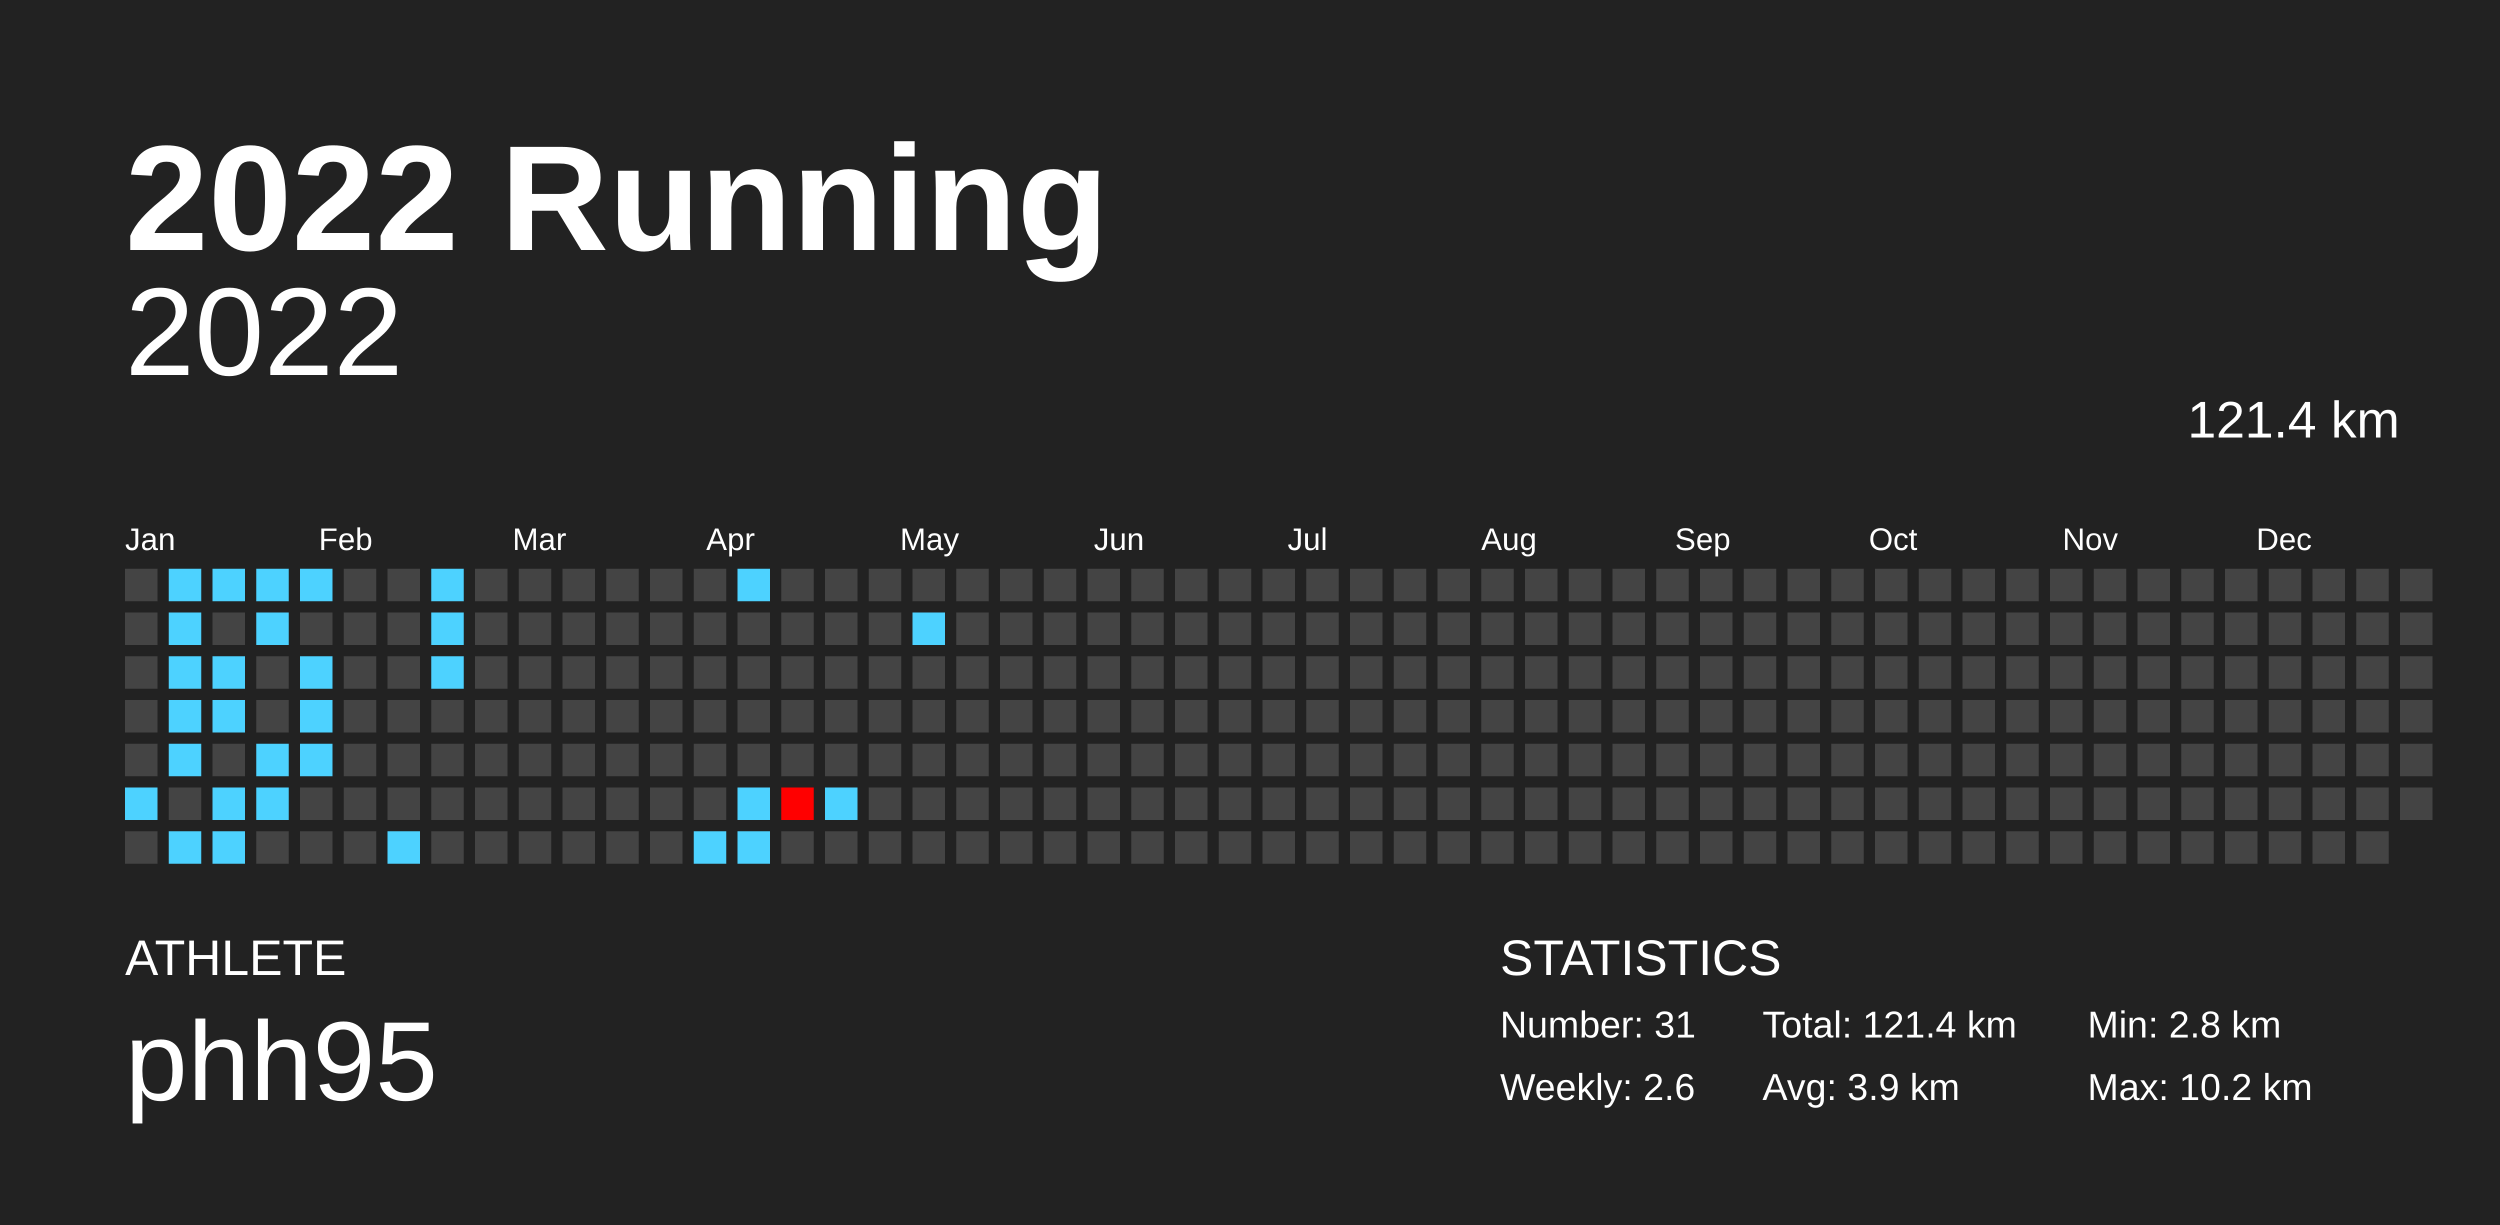
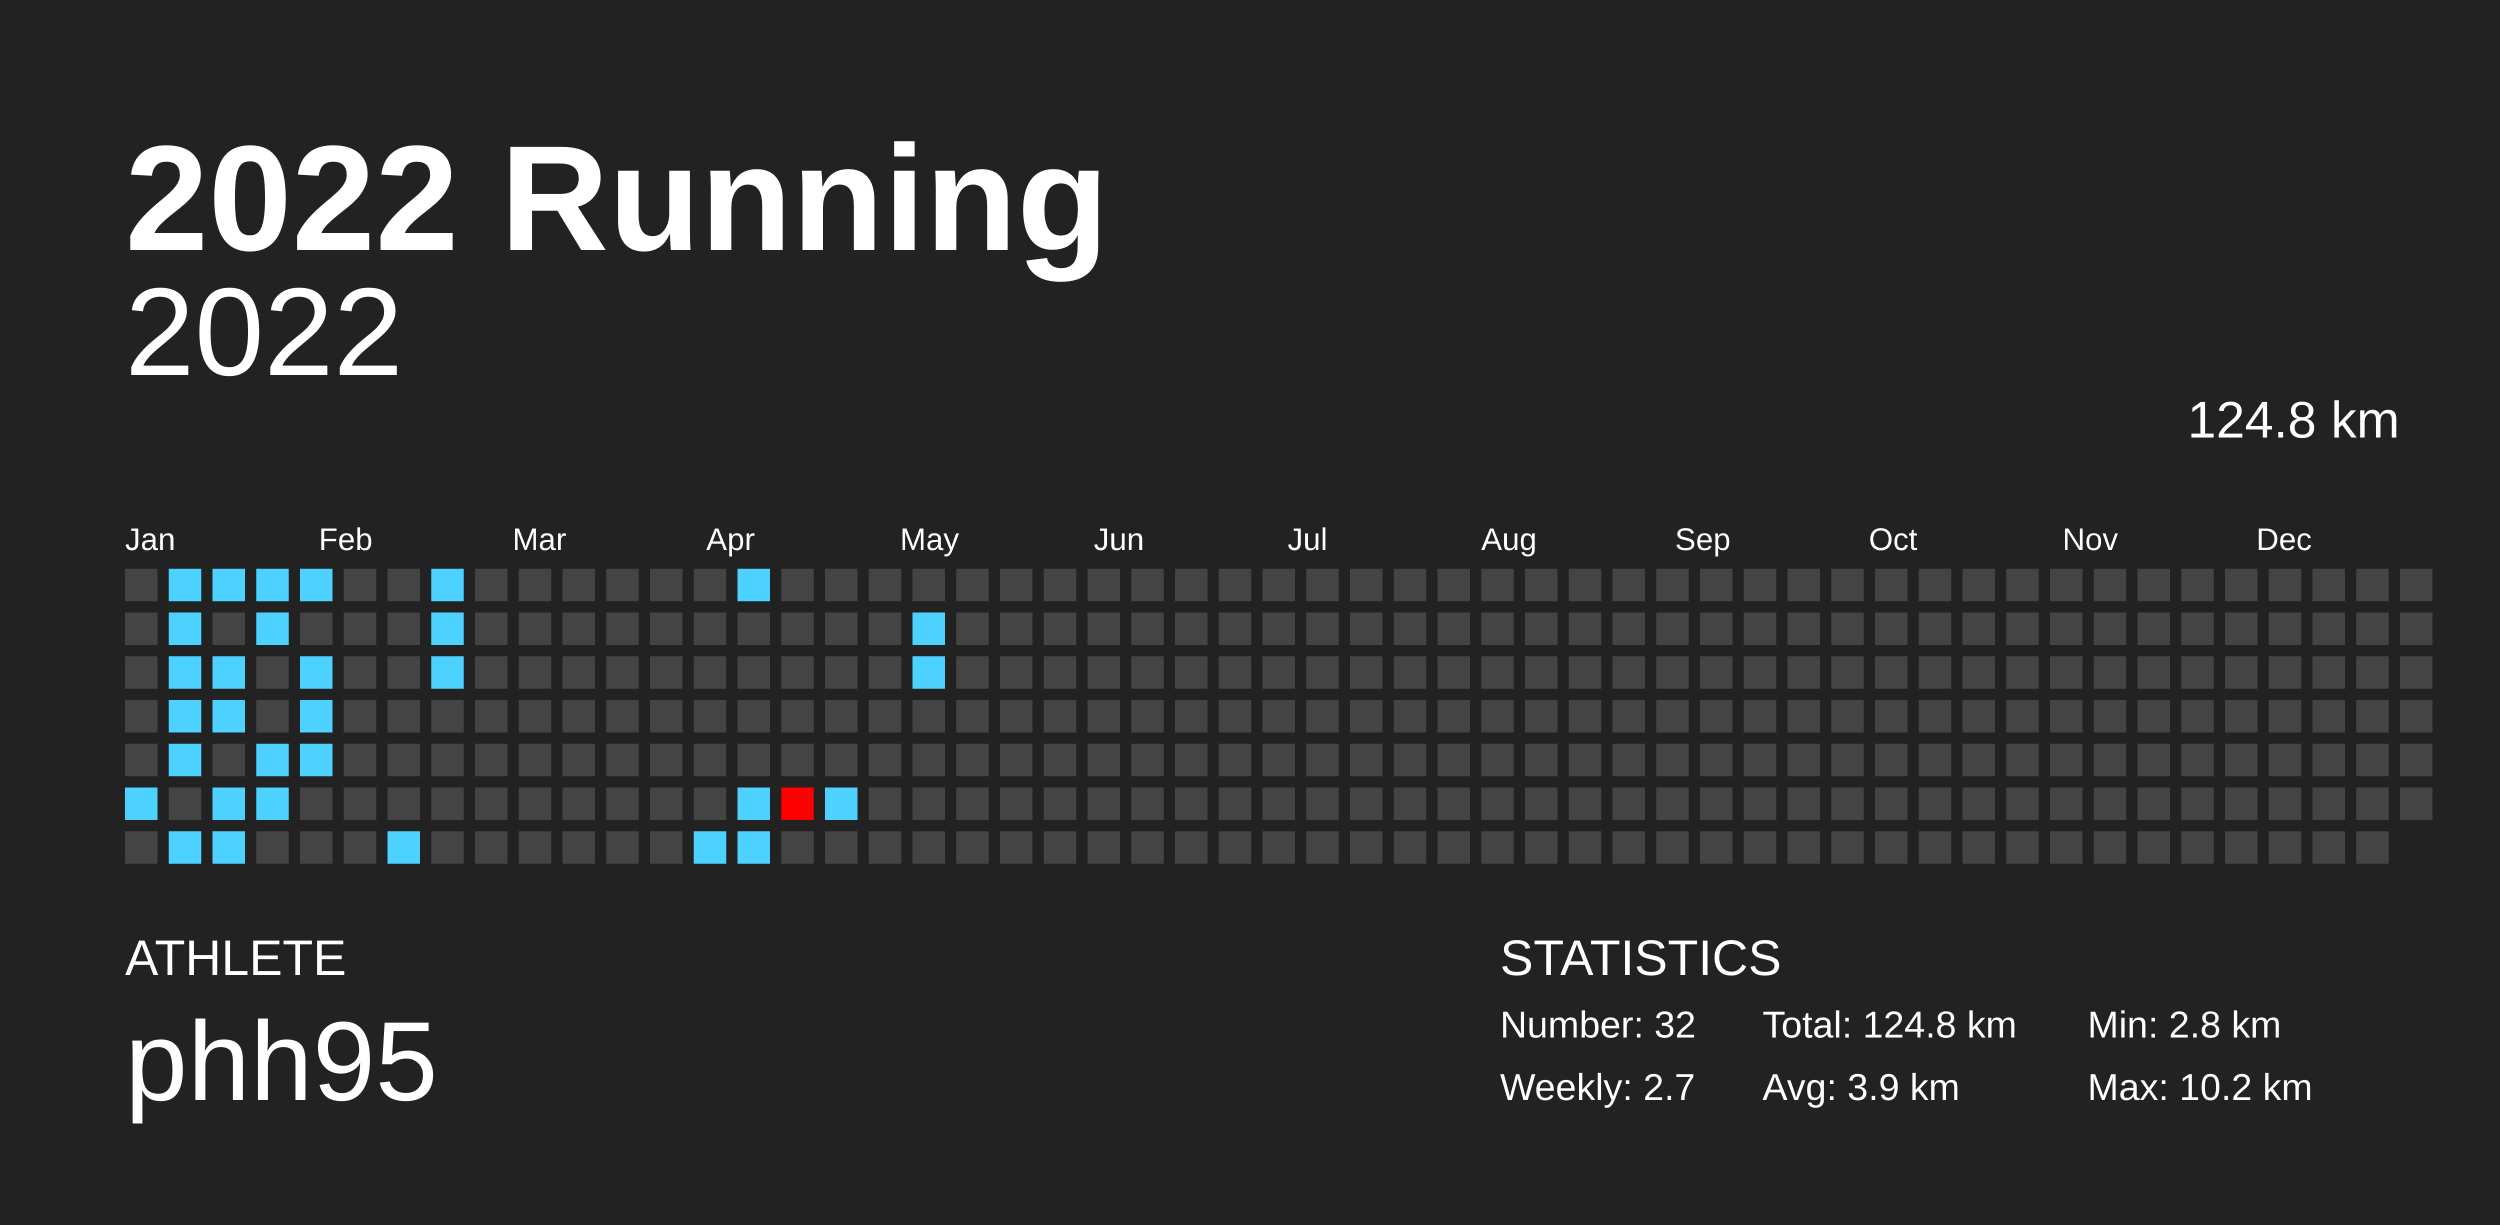
<svg xmlns="http://www.w3.org/2000/svg" baseProfile="full" height="98mm" version="1.1" viewBox="0,0,200,98" width="200mm">
  <defs />
  <rect fill="#222222" height="98" width="200" x="0" y="0" />
  <text fill="#FFFFFF" style="font-size:12px; font-family:Arial; font-weight:bold;" x="10" y="20">2022 Running</text>
  <text fill="#FFFFFF" style="font-size:4px; font-family:Arial" x="10" y="78">ATHLETE</text>
  <text fill="#FFFFFF" style="font-size:9px; font-family:Arial" x="10" y="88">phh95</text>
  <text fill="#FFFFFF" style="font-size:4px; font-family:Arial" x="120" y="78">STATISTICS</text>
-   <text fill="#FFFFFF" style="font-size:3px; font-family:Arial" x="120" y="83">Number: 31</text>
-   <text fill="#FFFFFF" style="font-size:3px; font-family:Arial" x="120" y="88">Weekly: 2.6</text>
-   <text fill="#FFFFFF" style="font-size:3px; font-family:Arial" x="141" y="83">Total: 121.4 km</text>
+   <text fill="#FFFFFF" style="font-size:3px; font-family:Arial" x="120" y="83">Number: 32</text>
+   <text fill="#FFFFFF" style="font-size:3px; font-family:Arial" x="120" y="88">Weekly: 2.7</text>
+   <text fill="#FFFFFF" style="font-size:3px; font-family:Arial" x="141" y="83">Total: 124.8 km</text>
  <text fill="#FFFFFF" style="font-size:3px; font-family:Arial" x="141" y="88">Avg: 3.9 km</text>
  <text fill="#FFFFFF" style="font-size:3px; font-family:Arial" x="167" y="83">Min: 2.8 km</text>
  <text fill="#FFFFFF" style="font-size:3px; font-family:Arial" x="167" y="88">Max: 10.2 km</text>
  <text alignment-baseline="hanging" fill="#FFFFFF" style="font-size:10.0px; font-family:Arial;" x="10" y="30">2022</text>
-   <text alignment-baseline="hanging" fill="#FFFFFF" style="font-size:4.125px; font-family:Arial;" x="175" y="35">121.4 km</text>
+   <text alignment-baseline="hanging" fill="#FFFFFF" style="font-size:4.125px; font-family:Arial;" x="175" y="35">124.8 km</text>
  <text fill="#FFFFFF" style="font-size:2.5px; font-family:Arial" x="10.0" y="44">Jan</text>
  <text fill="#FFFFFF" style="font-size:2.5px; font-family:Arial" x="25.5" y="44">Feb</text>
  <text fill="#FFFFFF" style="font-size:2.5px; font-family:Arial" x="41.0" y="44">Mar</text>
  <text fill="#FFFFFF" style="font-size:2.5px; font-family:Arial" x="56.5" y="44">Apr</text>
  <text fill="#FFFFFF" style="font-size:2.5px; font-family:Arial" x="72.0" y="44">May</text>
  <text fill="#FFFFFF" style="font-size:2.5px; font-family:Arial" x="87.5" y="44">Jun</text>
  <text fill="#FFFFFF" style="font-size:2.5px; font-family:Arial" x="103.0" y="44">Jul</text>
  <text fill="#FFFFFF" style="font-size:2.5px; font-family:Arial" x="118.5" y="44">Aug</text>
  <text fill="#FFFFFF" style="font-size:2.5px; font-family:Arial" x="134.0" y="44">Sep</text>
  <text fill="#FFFFFF" style="font-size:2.5px; font-family:Arial" x="149.5" y="44">Oct</text>
  <text fill="#FFFFFF" style="font-size:2.5px; font-family:Arial" x="165.0" y="44">Nov</text>
  <text fill="#FFFFFF" style="font-size:2.5px; font-family:Arial" x="180.5" y="44">Dec</text>
  <rect fill="#444444" height="2.6" width="2.6" x="10.0" y="45.5" />
  <rect fill="#444444" height="2.6" width="2.6" x="10.0" y="49.0" />
  <rect fill="#444444" height="2.6" width="2.6" x="10.0" y="52.5" />
  <rect fill="#444444" height="2.6" width="2.6" x="10.0" y="56.0" />
  <rect fill="#444444" height="2.6" width="2.6" x="10.0" y="59.5" />
  <rect fill="#4dd2ff" height="2.6" width="2.6" x="10.0" y="63.0" />
  <rect fill="#444444" height="2.6" width="2.6" x="10.0" y="66.5" />
  <rect fill="#4dd2ff" height="2.6" width="2.6" x="13.5" y="45.5" />
  <rect fill="#4dd2ff" height="2.6" width="2.6" x="13.5" y="49.0" />
  <rect fill="#4dd2ff" height="2.6" width="2.6" x="13.5" y="52.5" />
  <rect fill="#4dd2ff" height="2.6" width="2.6" x="13.5" y="56.0" />
  <rect fill="#4dd2ff" height="2.6" width="2.6" x="13.5" y="59.5" />
  <rect fill="#444444" height="2.6" width="2.6" x="13.5" y="63.0" />
  <rect fill="#4dd2ff" height="2.6" width="2.6" x="13.5" y="66.5" />
  <rect fill="#4dd2ff" height="2.6" width="2.6" x="17.0" y="45.5" />
  <rect fill="#444444" height="2.6" width="2.6" x="17.0" y="49.0" />
  <rect fill="#4dd2ff" height="2.6" width="2.6" x="17.0" y="52.5" />
  <rect fill="#4dd2ff" height="2.6" width="2.6" x="17.0" y="56.0" />
  <rect fill="#444444" height="2.6" width="2.6" x="17.0" y="59.5" />
  <rect fill="#4dd2ff" height="2.6" width="2.6" x="17.0" y="63.0" />
  <rect fill="#4dd2ff" height="2.6" width="2.6" x="17.0" y="66.5" />
  <rect fill="#4dd2ff" height="2.6" width="2.6" x="20.5" y="45.5" />
  <rect fill="#4dd2ff" height="2.6" width="2.6" x="20.5" y="49.0" />
  <rect fill="#444444" height="2.6" width="2.6" x="20.5" y="52.5" />
  <rect fill="#444444" height="2.6" width="2.6" x="20.5" y="56.0" />
  <rect fill="#4dd2ff" height="2.6" width="2.6" x="20.5" y="59.5" />
  <rect fill="#4dd2ff" height="2.6" width="2.6" x="20.5" y="63.0" />
  <rect fill="#444444" height="2.6" width="2.6" x="20.5" y="66.5" />
  <rect fill="#4dd2ff" height="2.6" width="2.6" x="24.0" y="45.5" />
  <rect fill="#444444" height="2.6" width="2.6" x="24.0" y="49.0" />
  <rect fill="#4dd2ff" height="2.6" width="2.6" x="24.0" y="52.5" />
  <rect fill="#4dd2ff" height="2.6" width="2.6" x="24.0" y="56.0" />
  <rect fill="#4dd2ff" height="2.6" width="2.6" x="24.0" y="59.5" />
  <rect fill="#444444" height="2.6" width="2.6" x="24.0" y="63.0" />
  <rect fill="#444444" height="2.6" width="2.6" x="24.0" y="66.5" />
  <rect fill="#444444" height="2.6" width="2.6" x="27.5" y="45.5" />
  <rect fill="#444444" height="2.6" width="2.6" x="27.5" y="49.0" />
  <rect fill="#444444" height="2.6" width="2.6" x="27.5" y="52.5" />
  <rect fill="#444444" height="2.6" width="2.6" x="27.5" y="56.0" />
  <rect fill="#444444" height="2.6" width="2.6" x="27.5" y="59.5" />
  <rect fill="#444444" height="2.6" width="2.6" x="27.5" y="63.0" />
  <rect fill="#444444" height="2.6" width="2.6" x="27.5" y="66.5" />
  <rect fill="#444444" height="2.6" width="2.6" x="31.0" y="45.5" />
  <rect fill="#444444" height="2.6" width="2.6" x="31.0" y="49.0" />
  <rect fill="#444444" height="2.6" width="2.6" x="31.0" y="52.5" />
  <rect fill="#444444" height="2.6" width="2.6" x="31.0" y="56.0" />
  <rect fill="#444444" height="2.6" width="2.6" x="31.0" y="59.5" />
  <rect fill="#444444" height="2.6" width="2.6" x="31.0" y="63.0" />
  <rect fill="#4dd2ff" height="2.6" width="2.6" x="31.0" y="66.5" />
  <rect fill="#4dd2ff" height="2.6" width="2.6" x="34.5" y="45.5" />
  <rect fill="#4dd2ff" height="2.6" width="2.6" x="34.5" y="49.0" />
  <rect fill="#4dd2ff" height="2.6" width="2.6" x="34.5" y="52.5" />
  <rect fill="#444444" height="2.6" width="2.6" x="34.5" y="56.0" />
  <rect fill="#444444" height="2.6" width="2.6" x="34.5" y="59.5" />
  <rect fill="#444444" height="2.6" width="2.6" x="34.5" y="63.0" />
  <rect fill="#444444" height="2.6" width="2.6" x="34.5" y="66.5" />
  <rect fill="#444444" height="2.6" width="2.6" x="38.0" y="45.5" />
  <rect fill="#444444" height="2.6" width="2.6" x="38.0" y="49.0" />
  <rect fill="#444444" height="2.6" width="2.6" x="38.0" y="52.5" />
  <rect fill="#444444" height="2.6" width="2.6" x="38.0" y="56.0" />
  <rect fill="#444444" height="2.6" width="2.6" x="38.0" y="59.5" />
  <rect fill="#444444" height="2.6" width="2.6" x="38.0" y="63.0" />
  <rect fill="#444444" height="2.6" width="2.6" x="38.0" y="66.5" />
  <rect fill="#444444" height="2.6" width="2.6" x="41.5" y="45.5" />
  <rect fill="#444444" height="2.6" width="2.6" x="41.5" y="49.0" />
  <rect fill="#444444" height="2.6" width="2.6" x="41.5" y="52.5" />
  <rect fill="#444444" height="2.6" width="2.6" x="41.5" y="56.0" />
  <rect fill="#444444" height="2.6" width="2.6" x="41.5" y="59.5" />
  <rect fill="#444444" height="2.6" width="2.6" x="41.5" y="63.0" />
  <rect fill="#444444" height="2.6" width="2.6" x="41.5" y="66.5" />
  <rect fill="#444444" height="2.6" width="2.6" x="45.0" y="45.5" />
  <rect fill="#444444" height="2.6" width="2.6" x="45.0" y="49.0" />
  <rect fill="#444444" height="2.6" width="2.6" x="45.0" y="52.5" />
  <rect fill="#444444" height="2.6" width="2.6" x="45.0" y="56.0" />
  <rect fill="#444444" height="2.6" width="2.6" x="45.0" y="59.5" />
  <rect fill="#444444" height="2.6" width="2.6" x="45.0" y="63.0" />
  <rect fill="#444444" height="2.6" width="2.6" x="45.0" y="66.5" />
  <rect fill="#444444" height="2.6" width="2.6" x="48.5" y="45.5" />
  <rect fill="#444444" height="2.6" width="2.6" x="48.5" y="49.0" />
  <rect fill="#444444" height="2.6" width="2.6" x="48.5" y="52.5" />
  <rect fill="#444444" height="2.6" width="2.6" x="48.5" y="56.0" />
  <rect fill="#444444" height="2.6" width="2.6" x="48.5" y="59.5" />
  <rect fill="#444444" height="2.6" width="2.6" x="48.5" y="63.0" />
  <rect fill="#444444" height="2.6" width="2.6" x="48.5" y="66.5" />
  <rect fill="#444444" height="2.6" width="2.6" x="52.0" y="45.5" />
  <rect fill="#444444" height="2.6" width="2.6" x="52.0" y="49.0" />
  <rect fill="#444444" height="2.6" width="2.6" x="52.0" y="52.5" />
  <rect fill="#444444" height="2.6" width="2.6" x="52.0" y="56.0" />
  <rect fill="#444444" height="2.6" width="2.6" x="52.0" y="59.5" />
  <rect fill="#444444" height="2.6" width="2.6" x="52.0" y="63.0" />
  <rect fill="#444444" height="2.6" width="2.6" x="52.0" y="66.5" />
  <rect fill="#444444" height="2.6" width="2.6" x="55.5" y="45.5" />
  <rect fill="#444444" height="2.6" width="2.6" x="55.5" y="49.0" />
  <rect fill="#444444" height="2.6" width="2.6" x="55.5" y="52.5" />
  <rect fill="#444444" height="2.6" width="2.6" x="55.5" y="56.0" />
  <rect fill="#444444" height="2.6" width="2.6" x="55.5" y="59.5" />
  <rect fill="#444444" height="2.6" width="2.6" x="55.5" y="63.0" />
  <rect fill="#4dd2ff" height="2.6" width="2.6" x="55.5" y="66.5" />
  <rect fill="#4dd2ff" height="2.6" width="2.6" x="59.0" y="45.5" />
  <rect fill="#444444" height="2.6" width="2.6" x="59.0" y="49.0" />
  <rect fill="#444444" height="2.6" width="2.6" x="59.0" y="52.5" />
  <rect fill="#444444" height="2.6" width="2.6" x="59.0" y="56.0" />
  <rect fill="#444444" height="2.6" width="2.6" x="59.0" y="59.5" />
  <rect fill="#4dd2ff" height="2.6" width="2.6" x="59.0" y="63.0" />
  <rect fill="#4dd2ff" height="2.6" width="2.6" x="59.0" y="66.5" />
  <rect fill="#444444" height="2.6" width="2.6" x="62.5" y="45.5" />
  <rect fill="#444444" height="2.6" width="2.6" x="62.5" y="49.0" />
  <rect fill="#444444" height="2.6" width="2.6" x="62.5" y="52.5" />
  <rect fill="#444444" height="2.6" width="2.6" x="62.5" y="56.0" />
  <rect fill="#444444" height="2.6" width="2.6" x="62.5" y="59.5" />
  <rect fill="#ff0000" height="2.6" width="2.6" x="62.5" y="63.0" />
  <rect fill="#444444" height="2.6" width="2.6" x="62.5" y="66.5" />
  <rect fill="#444444" height="2.6" width="2.6" x="66.0" y="45.5" />
  <rect fill="#444444" height="2.6" width="2.6" x="66.0" y="49.0" />
  <rect fill="#444444" height="2.6" width="2.6" x="66.0" y="52.5" />
  <rect fill="#444444" height="2.6" width="2.6" x="66.0" y="56.0" />
  <rect fill="#444444" height="2.6" width="2.6" x="66.0" y="59.5" />
  <rect fill="#4dd2ff" height="2.6" width="2.6" x="66.0" y="63.0" />
  <rect fill="#444444" height="2.6" width="2.6" x="66.0" y="66.5" />
  <rect fill="#444444" height="2.6" width="2.6" x="69.5" y="45.5" />
  <rect fill="#444444" height="2.6" width="2.6" x="69.5" y="49.0" />
  <rect fill="#444444" height="2.6" width="2.6" x="69.5" y="52.5" />
  <rect fill="#444444" height="2.6" width="2.6" x="69.5" y="56.0" />
  <rect fill="#444444" height="2.6" width="2.6" x="69.5" y="59.5" />
  <rect fill="#444444" height="2.6" width="2.6" x="69.5" y="63.0" />
  <rect fill="#444444" height="2.6" width="2.6" x="69.5" y="66.5" />
  <rect fill="#444444" height="2.6" width="2.6" x="73.0" y="45.5" />
  <rect fill="#4dd2ff" height="2.6" width="2.6" x="73.0" y="49.0" />
-   <rect fill="#444444" height="2.6" width="2.6" x="73.0" y="52.5" />
+   <rect fill="#4dd2ff" height="2.6" width="2.6" x="73.0" y="52.5" />
  <rect fill="#444444" height="2.6" width="2.6" x="73.0" y="56.0" />
  <rect fill="#444444" height="2.6" width="2.6" x="73.0" y="59.5" />
  <rect fill="#444444" height="2.6" width="2.6" x="73.0" y="63.0" />
  <rect fill="#444444" height="2.6" width="2.6" x="73.0" y="66.5" />
  <rect fill="#444444" height="2.6" width="2.6" x="76.5" y="45.5" />
  <rect fill="#444444" height="2.6" width="2.6" x="76.5" y="49.0" />
  <rect fill="#444444" height="2.6" width="2.6" x="76.5" y="52.5" />
  <rect fill="#444444" height="2.6" width="2.6" x="76.5" y="56.0" />
  <rect fill="#444444" height="2.6" width="2.6" x="76.5" y="59.5" />
  <rect fill="#444444" height="2.6" width="2.6" x="76.5" y="63.0" />
  <rect fill="#444444" height="2.6" width="2.6" x="76.5" y="66.5" />
  <rect fill="#444444" height="2.6" width="2.6" x="80.0" y="45.5" />
  <rect fill="#444444" height="2.6" width="2.6" x="80.0" y="49.0" />
  <rect fill="#444444" height="2.6" width="2.6" x="80.0" y="52.5" />
  <rect fill="#444444" height="2.6" width="2.6" x="80.0" y="56.0" />
  <rect fill="#444444" height="2.6" width="2.6" x="80.0" y="59.5" />
  <rect fill="#444444" height="2.6" width="2.6" x="80.0" y="63.0" />
  <rect fill="#444444" height="2.6" width="2.6" x="80.0" y="66.5" />
  <rect fill="#444444" height="2.6" width="2.6" x="83.5" y="45.5" />
  <rect fill="#444444" height="2.6" width="2.6" x="83.5" y="49.0" />
  <rect fill="#444444" height="2.6" width="2.6" x="83.5" y="52.5" />
  <rect fill="#444444" height="2.6" width="2.6" x="83.5" y="56.0" />
  <rect fill="#444444" height="2.6" width="2.6" x="83.5" y="59.5" />
  <rect fill="#444444" height="2.6" width="2.6" x="83.5" y="63.0" />
  <rect fill="#444444" height="2.6" width="2.6" x="83.5" y="66.5" />
  <rect fill="#444444" height="2.6" width="2.6" x="87.0" y="45.5" />
  <rect fill="#444444" height="2.6" width="2.6" x="87.0" y="49.0" />
  <rect fill="#444444" height="2.6" width="2.6" x="87.0" y="52.5" />
  <rect fill="#444444" height="2.6" width="2.6" x="87.0" y="56.0" />
  <rect fill="#444444" height="2.6" width="2.6" x="87.0" y="59.5" />
  <rect fill="#444444" height="2.6" width="2.6" x="87.0" y="63.0" />
  <rect fill="#444444" height="2.6" width="2.6" x="87.0" y="66.5" />
  <rect fill="#444444" height="2.6" width="2.6" x="90.5" y="45.5" />
  <rect fill="#444444" height="2.6" width="2.6" x="90.5" y="49.0" />
  <rect fill="#444444" height="2.6" width="2.6" x="90.5" y="52.5" />
  <rect fill="#444444" height="2.6" width="2.6" x="90.5" y="56.0" />
  <rect fill="#444444" height="2.6" width="2.6" x="90.5" y="59.5" />
  <rect fill="#444444" height="2.6" width="2.6" x="90.5" y="63.0" />
  <rect fill="#444444" height="2.6" width="2.6" x="90.5" y="66.5" />
  <rect fill="#444444" height="2.6" width="2.6" x="94.0" y="45.5" />
  <rect fill="#444444" height="2.6" width="2.6" x="94.0" y="49.0" />
  <rect fill="#444444" height="2.6" width="2.6" x="94.0" y="52.5" />
  <rect fill="#444444" height="2.6" width="2.6" x="94.0" y="56.0" />
  <rect fill="#444444" height="2.6" width="2.6" x="94.0" y="59.5" />
  <rect fill="#444444" height="2.6" width="2.6" x="94.0" y="63.0" />
  <rect fill="#444444" height="2.6" width="2.6" x="94.0" y="66.5" />
  <rect fill="#444444" height="2.6" width="2.6" x="97.5" y="45.5" />
  <rect fill="#444444" height="2.6" width="2.6" x="97.5" y="49.0" />
  <rect fill="#444444" height="2.6" width="2.6" x="97.5" y="52.5" />
  <rect fill="#444444" height="2.6" width="2.6" x="97.5" y="56.0" />
  <rect fill="#444444" height="2.6" width="2.6" x="97.5" y="59.5" />
  <rect fill="#444444" height="2.6" width="2.6" x="97.5" y="63.0" />
  <rect fill="#444444" height="2.6" width="2.6" x="97.5" y="66.5" />
  <rect fill="#444444" height="2.6" width="2.6" x="101.0" y="45.5" />
  <rect fill="#444444" height="2.6" width="2.6" x="101.0" y="49.0" />
  <rect fill="#444444" height="2.6" width="2.6" x="101.0" y="52.5" />
  <rect fill="#444444" height="2.6" width="2.6" x="101.0" y="56.0" />
  <rect fill="#444444" height="2.6" width="2.6" x="101.0" y="59.5" />
  <rect fill="#444444" height="2.6" width="2.6" x="101.0" y="63.0" />
  <rect fill="#444444" height="2.6" width="2.6" x="101.0" y="66.5" />
  <rect fill="#444444" height="2.6" width="2.6" x="104.5" y="45.5" />
  <rect fill="#444444" height="2.6" width="2.6" x="104.5" y="49.0" />
  <rect fill="#444444" height="2.6" width="2.6" x="104.5" y="52.5" />
  <rect fill="#444444" height="2.6" width="2.6" x="104.5" y="56.0" />
  <rect fill="#444444" height="2.6" width="2.6" x="104.5" y="59.5" />
  <rect fill="#444444" height="2.6" width="2.6" x="104.5" y="63.0" />
  <rect fill="#444444" height="2.6" width="2.6" x="104.5" y="66.5" />
  <rect fill="#444444" height="2.6" width="2.6" x="108.0" y="45.5" />
  <rect fill="#444444" height="2.6" width="2.6" x="108.0" y="49.0" />
  <rect fill="#444444" height="2.6" width="2.6" x="108.0" y="52.5" />
  <rect fill="#444444" height="2.6" width="2.6" x="108.0" y="56.0" />
  <rect fill="#444444" height="2.6" width="2.6" x="108.0" y="59.5" />
  <rect fill="#444444" height="2.6" width="2.6" x="108.0" y="63.0" />
  <rect fill="#444444" height="2.6" width="2.6" x="108.0" y="66.5" />
  <rect fill="#444444" height="2.6" width="2.6" x="111.5" y="45.5" />
  <rect fill="#444444" height="2.6" width="2.6" x="111.5" y="49.0" />
  <rect fill="#444444" height="2.6" width="2.6" x="111.5" y="52.5" />
  <rect fill="#444444" height="2.6" width="2.6" x="111.5" y="56.0" />
  <rect fill="#444444" height="2.6" width="2.6" x="111.5" y="59.5" />
  <rect fill="#444444" height="2.6" width="2.6" x="111.5" y="63.0" />
  <rect fill="#444444" height="2.6" width="2.6" x="111.5" y="66.5" />
  <rect fill="#444444" height="2.6" width="2.6" x="115.0" y="45.5" />
  <rect fill="#444444" height="2.6" width="2.6" x="115.0" y="49.0" />
  <rect fill="#444444" height="2.6" width="2.6" x="115.0" y="52.5" />
  <rect fill="#444444" height="2.6" width="2.6" x="115.0" y="56.0" />
  <rect fill="#444444" height="2.6" width="2.6" x="115.0" y="59.5" />
  <rect fill="#444444" height="2.6" width="2.6" x="115.0" y="63.0" />
  <rect fill="#444444" height="2.6" width="2.6" x="115.0" y="66.5" />
  <rect fill="#444444" height="2.6" width="2.6" x="118.5" y="45.5" />
  <rect fill="#444444" height="2.6" width="2.6" x="118.5" y="49.0" />
  <rect fill="#444444" height="2.6" width="2.6" x="118.5" y="52.5" />
  <rect fill="#444444" height="2.6" width="2.6" x="118.5" y="56.0" />
  <rect fill="#444444" height="2.6" width="2.6" x="118.5" y="59.5" />
  <rect fill="#444444" height="2.6" width="2.6" x="118.5" y="63.0" />
  <rect fill="#444444" height="2.6" width="2.6" x="118.5" y="66.5" />
  <rect fill="#444444" height="2.6" width="2.6" x="122.0" y="45.5" />
  <rect fill="#444444" height="2.6" width="2.6" x="122.0" y="49.0" />
  <rect fill="#444444" height="2.6" width="2.6" x="122.0" y="52.5" />
  <rect fill="#444444" height="2.6" width="2.6" x="122.0" y="56.0" />
  <rect fill="#444444" height="2.6" width="2.6" x="122.0" y="59.5" />
  <rect fill="#444444" height="2.6" width="2.6" x="122.0" y="63.0" />
  <rect fill="#444444" height="2.6" width="2.6" x="122.0" y="66.5" />
  <rect fill="#444444" height="2.6" width="2.6" x="125.5" y="45.5" />
  <rect fill="#444444" height="2.6" width="2.6" x="125.5" y="49.0" />
  <rect fill="#444444" height="2.6" width="2.6" x="125.5" y="52.5" />
  <rect fill="#444444" height="2.6" width="2.6" x="125.5" y="56.0" />
  <rect fill="#444444" height="2.6" width="2.6" x="125.5" y="59.5" />
  <rect fill="#444444" height="2.6" width="2.6" x="125.5" y="63.0" />
  <rect fill="#444444" height="2.6" width="2.6" x="125.5" y="66.5" />
  <rect fill="#444444" height="2.6" width="2.6" x="129.0" y="45.5" />
  <rect fill="#444444" height="2.6" width="2.6" x="129.0" y="49.0" />
  <rect fill="#444444" height="2.6" width="2.6" x="129.0" y="52.5" />
  <rect fill="#444444" height="2.6" width="2.6" x="129.0" y="56.0" />
  <rect fill="#444444" height="2.6" width="2.6" x="129.0" y="59.5" />
  <rect fill="#444444" height="2.6" width="2.6" x="129.0" y="63.0" />
  <rect fill="#444444" height="2.6" width="2.6" x="129.0" y="66.5" />
  <rect fill="#444444" height="2.6" width="2.6" x="132.5" y="45.5" />
  <rect fill="#444444" height="2.6" width="2.6" x="132.5" y="49.0" />
  <rect fill="#444444" height="2.6" width="2.6" x="132.5" y="52.5" />
  <rect fill="#444444" height="2.6" width="2.6" x="132.5" y="56.0" />
  <rect fill="#444444" height="2.6" width="2.6" x="132.5" y="59.5" />
  <rect fill="#444444" height="2.6" width="2.6" x="132.5" y="63.0" />
  <rect fill="#444444" height="2.6" width="2.6" x="132.5" y="66.5" />
  <rect fill="#444444" height="2.6" width="2.6" x="136.0" y="45.5" />
  <rect fill="#444444" height="2.6" width="2.6" x="136.0" y="49.0" />
  <rect fill="#444444" height="2.6" width="2.6" x="136.0" y="52.5" />
  <rect fill="#444444" height="2.6" width="2.6" x="136.0" y="56.0" />
  <rect fill="#444444" height="2.6" width="2.6" x="136.0" y="59.5" />
  <rect fill="#444444" height="2.6" width="2.6" x="136.0" y="63.0" />
  <rect fill="#444444" height="2.6" width="2.6" x="136.0" y="66.5" />
  <rect fill="#444444" height="2.6" width="2.6" x="139.5" y="45.5" />
  <rect fill="#444444" height="2.6" width="2.6" x="139.5" y="49.0" />
  <rect fill="#444444" height="2.6" width="2.6" x="139.5" y="52.5" />
  <rect fill="#444444" height="2.6" width="2.6" x="139.5" y="56.0" />
  <rect fill="#444444" height="2.6" width="2.6" x="139.5" y="59.5" />
  <rect fill="#444444" height="2.6" width="2.6" x="139.5" y="63.0" />
  <rect fill="#444444" height="2.6" width="2.6" x="139.5" y="66.5" />
  <rect fill="#444444" height="2.6" width="2.6" x="143.0" y="45.5" />
  <rect fill="#444444" height="2.6" width="2.6" x="143.0" y="49.0" />
  <rect fill="#444444" height="2.6" width="2.6" x="143.0" y="52.5" />
  <rect fill="#444444" height="2.6" width="2.6" x="143.0" y="56.0" />
  <rect fill="#444444" height="2.6" width="2.6" x="143.0" y="59.5" />
  <rect fill="#444444" height="2.6" width="2.6" x="143.0" y="63.0" />
  <rect fill="#444444" height="2.6" width="2.6" x="143.0" y="66.5" />
  <rect fill="#444444" height="2.6" width="2.6" x="146.5" y="45.5" />
  <rect fill="#444444" height="2.6" width="2.6" x="146.5" y="49.0" />
  <rect fill="#444444" height="2.6" width="2.6" x="146.5" y="52.5" />
  <rect fill="#444444" height="2.6" width="2.6" x="146.5" y="56.0" />
  <rect fill="#444444" height="2.6" width="2.6" x="146.5" y="59.5" />
  <rect fill="#444444" height="2.6" width="2.6" x="146.5" y="63.0" />
  <rect fill="#444444" height="2.6" width="2.6" x="146.5" y="66.5" />
  <rect fill="#444444" height="2.6" width="2.6" x="150.0" y="45.5" />
  <rect fill="#444444" height="2.6" width="2.6" x="150.0" y="49.0" />
  <rect fill="#444444" height="2.6" width="2.6" x="150.0" y="52.5" />
  <rect fill="#444444" height="2.6" width="2.6" x="150.0" y="56.0" />
  <rect fill="#444444" height="2.6" width="2.6" x="150.0" y="59.5" />
  <rect fill="#444444" height="2.6" width="2.6" x="150.0" y="63.0" />
  <rect fill="#444444" height="2.6" width="2.6" x="150.0" y="66.5" />
  <rect fill="#444444" height="2.6" width="2.6" x="153.5" y="45.5" />
  <rect fill="#444444" height="2.6" width="2.6" x="153.5" y="49.0" />
  <rect fill="#444444" height="2.6" width="2.6" x="153.5" y="52.5" />
  <rect fill="#444444" height="2.6" width="2.6" x="153.5" y="56.0" />
  <rect fill="#444444" height="2.6" width="2.6" x="153.5" y="59.5" />
  <rect fill="#444444" height="2.6" width="2.6" x="153.5" y="63.0" />
  <rect fill="#444444" height="2.6" width="2.6" x="153.5" y="66.5" />
  <rect fill="#444444" height="2.6" width="2.6" x="157.0" y="45.5" />
  <rect fill="#444444" height="2.6" width="2.6" x="157.0" y="49.0" />
  <rect fill="#444444" height="2.6" width="2.6" x="157.0" y="52.5" />
  <rect fill="#444444" height="2.6" width="2.6" x="157.0" y="56.0" />
  <rect fill="#444444" height="2.6" width="2.6" x="157.0" y="59.5" />
  <rect fill="#444444" height="2.6" width="2.6" x="157.0" y="63.0" />
  <rect fill="#444444" height="2.6" width="2.6" x="157.0" y="66.5" />
  <rect fill="#444444" height="2.6" width="2.6" x="160.5" y="45.5" />
  <rect fill="#444444" height="2.6" width="2.6" x="160.5" y="49.0" />
  <rect fill="#444444" height="2.6" width="2.6" x="160.5" y="52.5" />
  <rect fill="#444444" height="2.6" width="2.6" x="160.5" y="56.0" />
  <rect fill="#444444" height="2.6" width="2.6" x="160.5" y="59.5" />
  <rect fill="#444444" height="2.6" width="2.6" x="160.5" y="63.0" />
  <rect fill="#444444" height="2.6" width="2.6" x="160.5" y="66.5" />
  <rect fill="#444444" height="2.6" width="2.6" x="164.0" y="45.5" />
  <rect fill="#444444" height="2.6" width="2.6" x="164.0" y="49.0" />
  <rect fill="#444444" height="2.6" width="2.6" x="164.0" y="52.5" />
  <rect fill="#444444" height="2.6" width="2.6" x="164.0" y="56.0" />
  <rect fill="#444444" height="2.6" width="2.6" x="164.0" y="59.5" />
  <rect fill="#444444" height="2.6" width="2.6" x="164.0" y="63.0" />
  <rect fill="#444444" height="2.6" width="2.6" x="164.0" y="66.5" />
  <rect fill="#444444" height="2.6" width="2.6" x="167.5" y="45.5" />
  <rect fill="#444444" height="2.6" width="2.6" x="167.5" y="49.0" />
  <rect fill="#444444" height="2.6" width="2.6" x="167.5" y="52.5" />
  <rect fill="#444444" height="2.6" width="2.6" x="167.5" y="56.0" />
  <rect fill="#444444" height="2.6" width="2.6" x="167.5" y="59.5" />
  <rect fill="#444444" height="2.6" width="2.6" x="167.5" y="63.0" />
  <rect fill="#444444" height="2.6" width="2.6" x="167.5" y="66.5" />
  <rect fill="#444444" height="2.6" width="2.6" x="171.0" y="45.5" />
  <rect fill="#444444" height="2.6" width="2.6" x="171.0" y="49.0" />
  <rect fill="#444444" height="2.6" width="2.6" x="171.0" y="52.5" />
  <rect fill="#444444" height="2.6" width="2.6" x="171.0" y="56.0" />
  <rect fill="#444444" height="2.6" width="2.6" x="171.0" y="59.5" />
  <rect fill="#444444" height="2.6" width="2.6" x="171.0" y="63.0" />
  <rect fill="#444444" height="2.6" width="2.6" x="171.0" y="66.5" />
  <rect fill="#444444" height="2.6" width="2.6" x="174.5" y="45.5" />
  <rect fill="#444444" height="2.6" width="2.6" x="174.5" y="49.0" />
  <rect fill="#444444" height="2.6" width="2.6" x="174.5" y="52.5" />
  <rect fill="#444444" height="2.6" width="2.6" x="174.5" y="56.0" />
  <rect fill="#444444" height="2.6" width="2.6" x="174.5" y="59.5" />
  <rect fill="#444444" height="2.6" width="2.6" x="174.5" y="63.0" />
  <rect fill="#444444" height="2.6" width="2.6" x="174.5" y="66.5" />
  <rect fill="#444444" height="2.6" width="2.6" x="178.0" y="45.5" />
  <rect fill="#444444" height="2.6" width="2.6" x="178.0" y="49.0" />
  <rect fill="#444444" height="2.6" width="2.6" x="178.0" y="52.5" />
  <rect fill="#444444" height="2.6" width="2.6" x="178.0" y="56.0" />
  <rect fill="#444444" height="2.6" width="2.6" x="178.0" y="59.5" />
  <rect fill="#444444" height="2.6" width="2.6" x="178.0" y="63.0" />
  <rect fill="#444444" height="2.6" width="2.6" x="178.0" y="66.5" />
  <rect fill="#444444" height="2.6" width="2.6" x="181.5" y="45.5" />
  <rect fill="#444444" height="2.6" width="2.6" x="181.5" y="49.0" />
  <rect fill="#444444" height="2.6" width="2.6" x="181.5" y="52.5" />
  <rect fill="#444444" height="2.6" width="2.6" x="181.5" y="56.0" />
  <rect fill="#444444" height="2.6" width="2.6" x="181.5" y="59.5" />
  <rect fill="#444444" height="2.6" width="2.6" x="181.5" y="63.0" />
  <rect fill="#444444" height="2.6" width="2.6" x="181.5" y="66.5" />
  <rect fill="#444444" height="2.6" width="2.6" x="185.0" y="45.5" />
  <rect fill="#444444" height="2.6" width="2.6" x="185.0" y="49.0" />
  <rect fill="#444444" height="2.6" width="2.6" x="185.0" y="52.5" />
  <rect fill="#444444" height="2.6" width="2.6" x="185.0" y="56.0" />
  <rect fill="#444444" height="2.6" width="2.6" x="185.0" y="59.5" />
  <rect fill="#444444" height="2.6" width="2.6" x="185.0" y="63.0" />
  <rect fill="#444444" height="2.6" width="2.6" x="185.0" y="66.5" />
  <rect fill="#444444" height="2.6" width="2.6" x="188.5" y="45.5" />
  <rect fill="#444444" height="2.6" width="2.6" x="188.5" y="49.0" />
  <rect fill="#444444" height="2.6" width="2.6" x="188.5" y="52.5" />
  <rect fill="#444444" height="2.6" width="2.6" x="188.5" y="56.0" />
  <rect fill="#444444" height="2.6" width="2.6" x="188.5" y="59.5" />
  <rect fill="#444444" height="2.6" width="2.6" x="188.5" y="63.0" />
  <rect fill="#444444" height="2.6" width="2.6" x="188.5" y="66.5" />
  <rect fill="#444444" height="2.6" width="2.6" x="192.0" y="45.5" />
  <rect fill="#444444" height="2.6" width="2.6" x="192.0" y="49.0" />
  <rect fill="#444444" height="2.6" width="2.6" x="192.0" y="52.5" />
  <rect fill="#444444" height="2.6" width="2.6" x="192.0" y="56.0" />
  <rect fill="#444444" height="2.6" width="2.6" x="192.0" y="59.5" />
  <rect fill="#444444" height="2.6" width="2.6" x="192.0" y="63.0" />
</svg>
